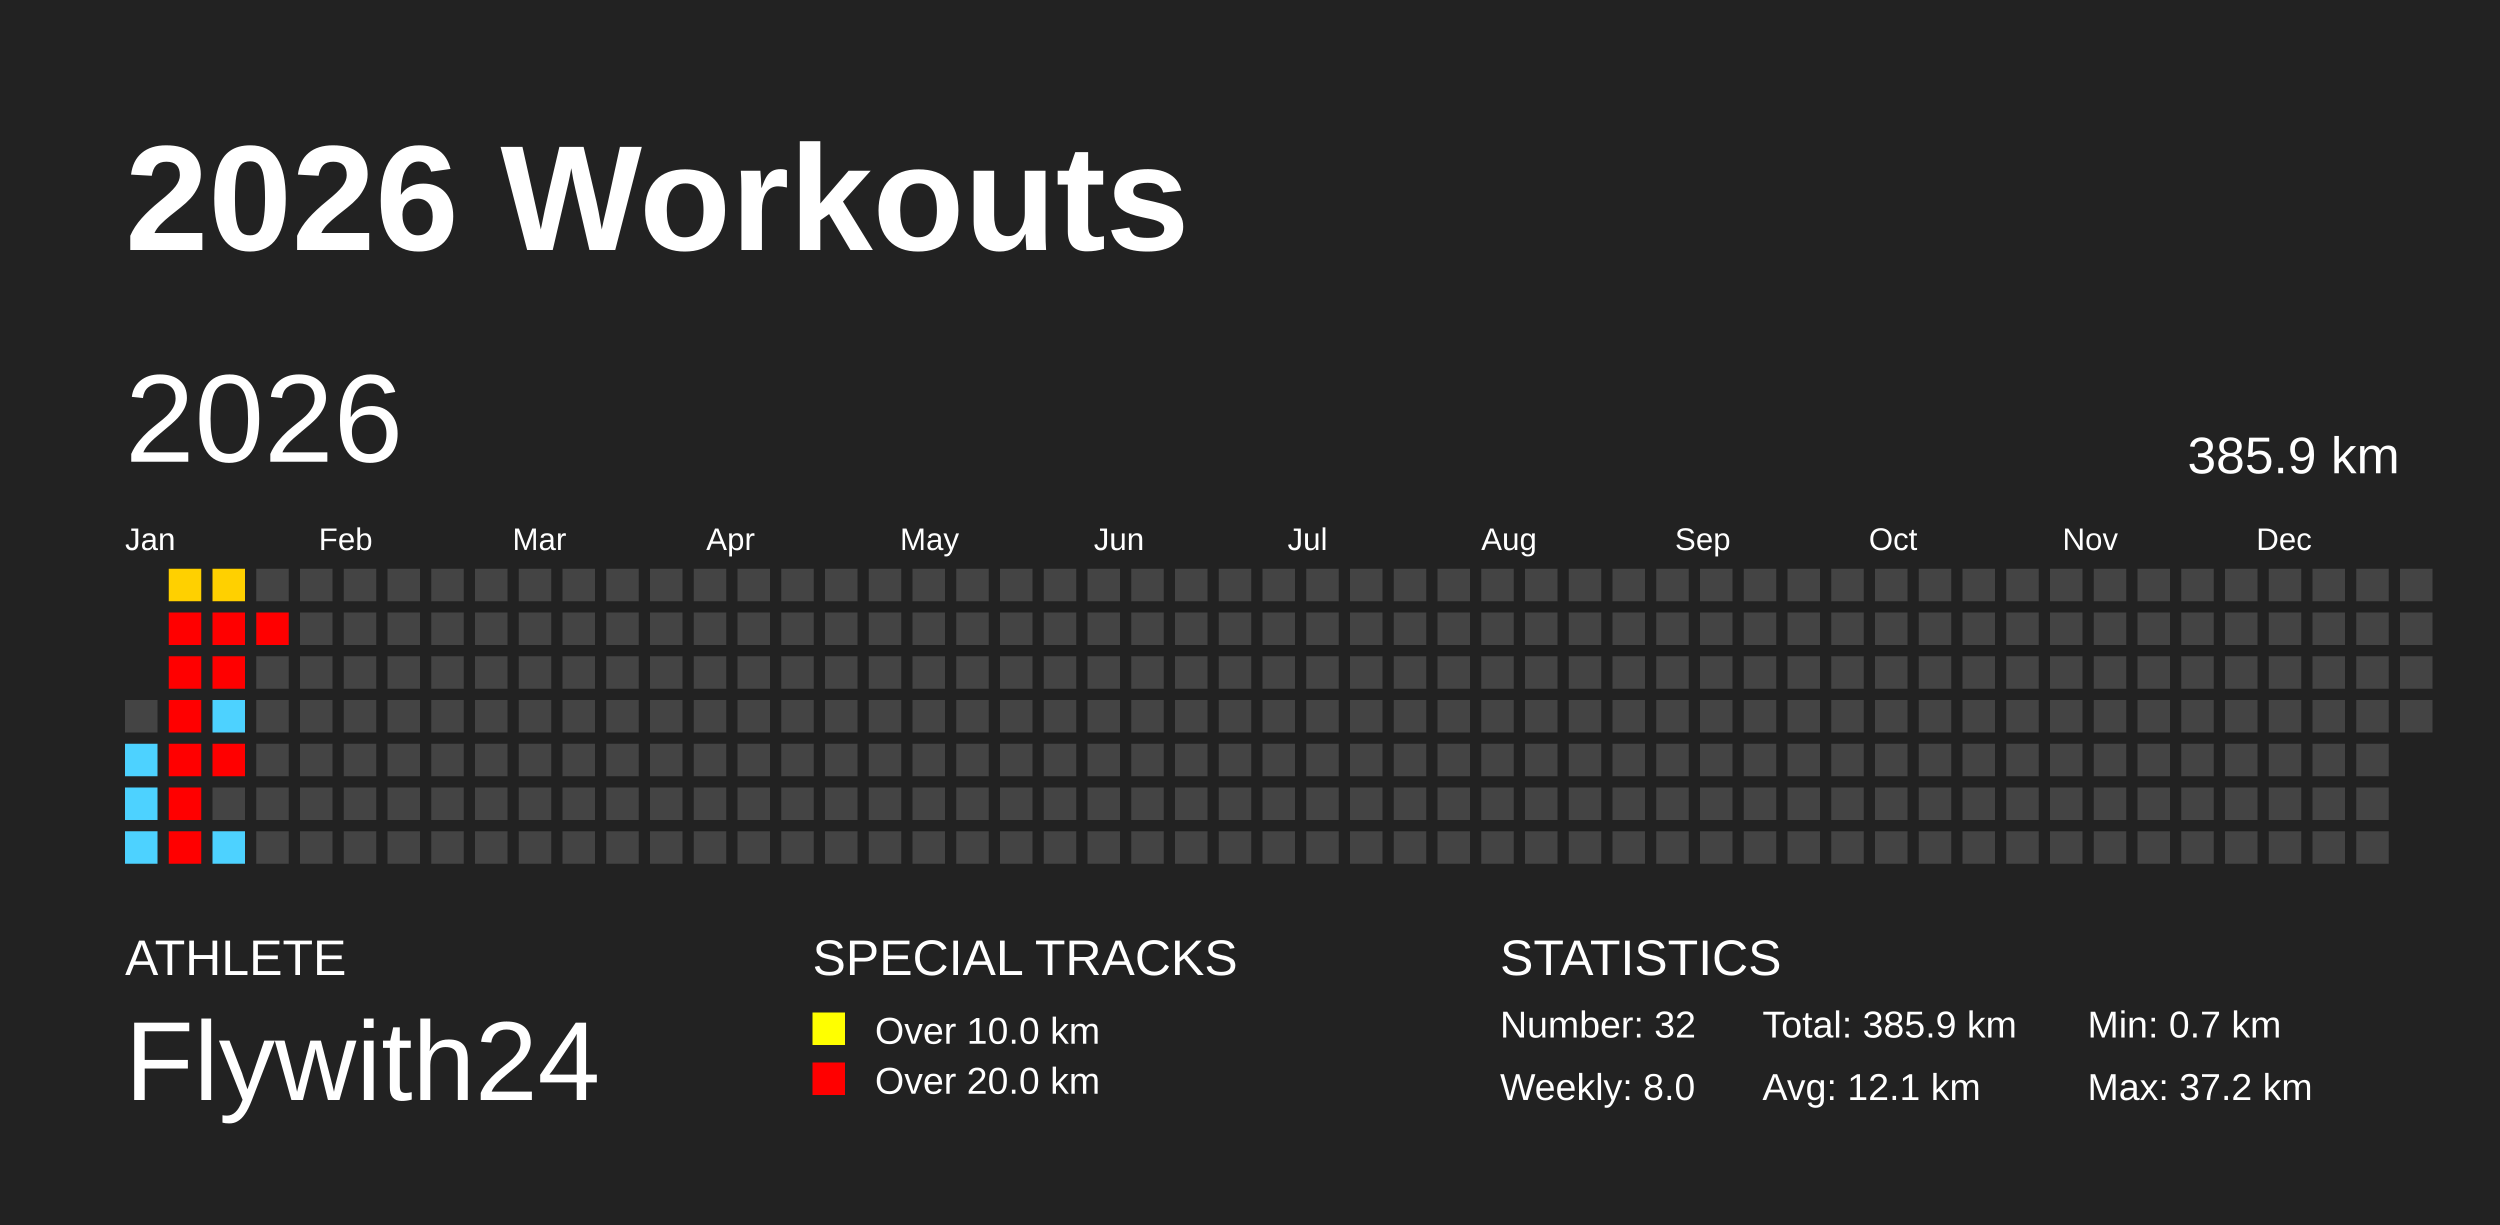
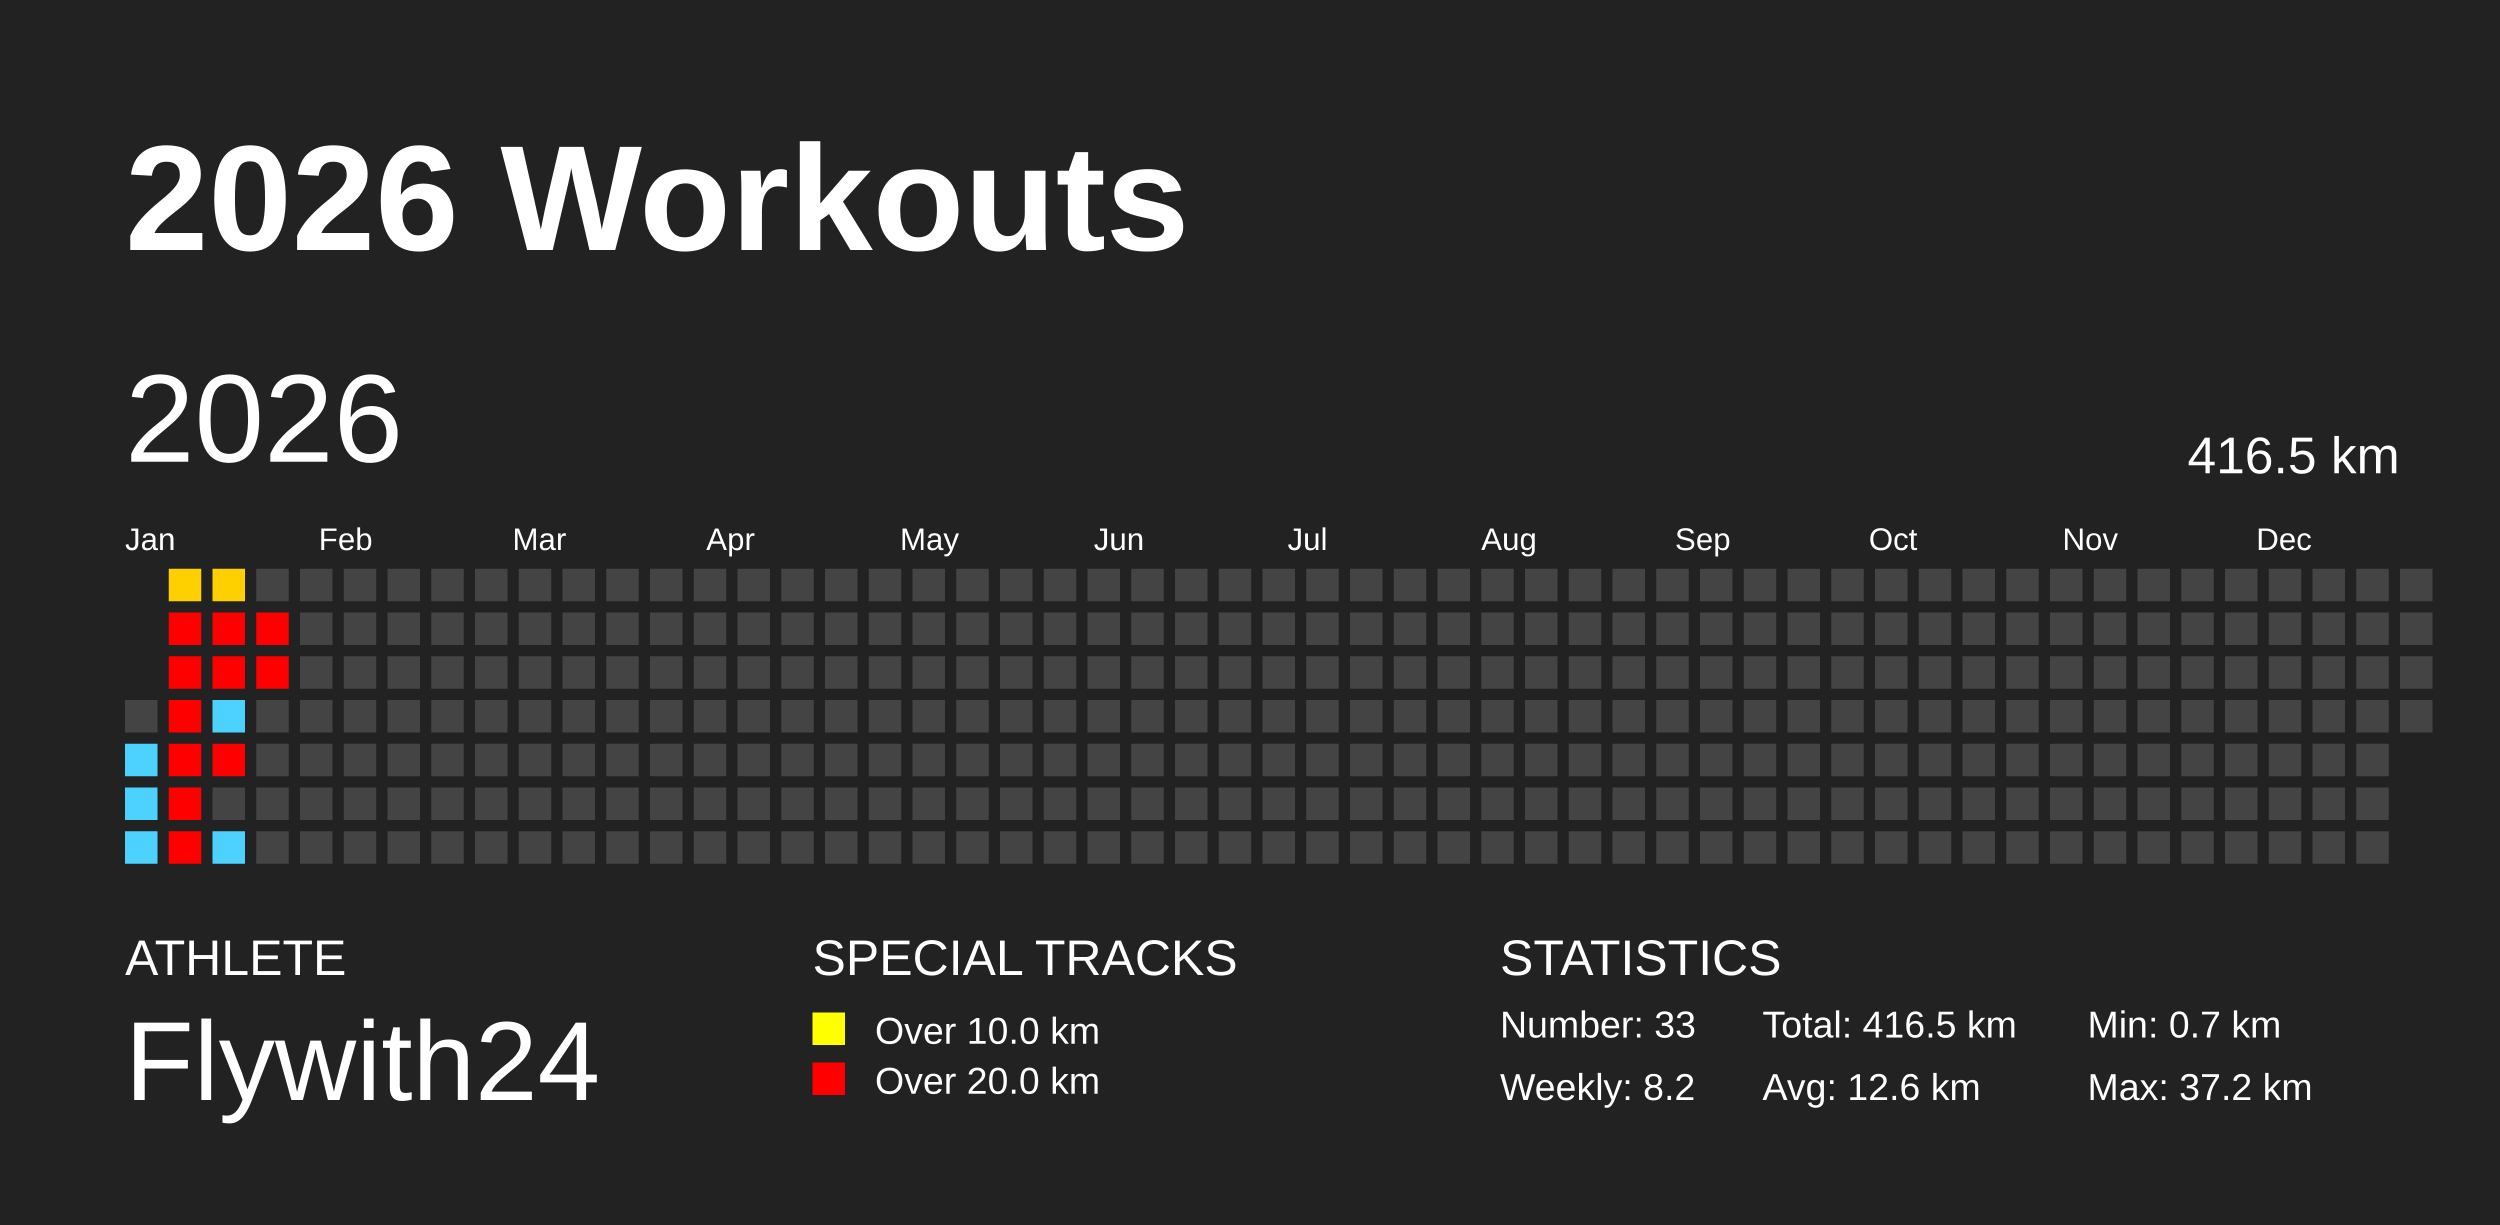
<svg xmlns="http://www.w3.org/2000/svg" baseProfile="full" height="98mm" version="1.1" viewBox="0,0,200,98" width="200mm">
  <defs />
  <rect fill="#222222" height="98" width="200" x="0" y="0" />
  <text fill="#FFFFFF" style="font-size:12px; font-family:Arial; font-weight:bold;" x="10" y="20">2026 Workouts</text>
  <text fill="#FFFFFF" style="font-size:4px; font-family:Arial" x="10" y="78">ATHLETE</text>
  <text fill="#FFFFFF" style="font-size:9px; font-family:Arial" x="10" y="88">Flywith24</text>
  <text fill="#FFFFFF" style="font-size:4px; font-family:Arial" x="65" y="78">SPECIAL TRACKS</text>
  <rect fill="yellow" height="2.6" width="2.6" x="65" y="81" />
  <text fill="#FFFFFF" style="font-size:3px; font-family:Arial" x="70" y="83.5">Over 10.0 km</text>
  <rect fill="red" height="2.6" width="2.6" x="65" y="85" />
  <text fill="#FFFFFF" style="font-size:3px; font-family:Arial" x="70" y="87.5">Over 20.0 km</text>
  <text fill="#FFFFFF" style="font-size:4px; font-family:Arial" x="120" y="78">STATISTICS</text>
-   <text fill="#FFFFFF" style="font-size:3px; font-family:Arial" x="120" y="83">Number: 32</text>
-   <text fill="#FFFFFF" style="font-size:3px; font-family:Arial" x="120" y="88">Weekly: 8.0</text>
-   <text fill="#FFFFFF" style="font-size:3px; font-family:Arial" x="141" y="83">Total: 385.9 km</text>
-   <text fill="#FFFFFF" style="font-size:3px; font-family:Arial" x="141" y="88">Avg: 12.1 km</text>
+   <text fill="#FFFFFF" style="font-size:3px; font-family:Arial" x="120" y="83">Number: 33</text>
+   <text fill="#FFFFFF" style="font-size:3px; font-family:Arial" x="120" y="88">Weekly: 8.2</text>
+   <text fill="#FFFFFF" style="font-size:3px; font-family:Arial" x="141" y="83">Total: 416.5 km</text>
+   <text fill="#FFFFFF" style="font-size:3px; font-family:Arial" x="141" y="88">Avg: 12.6 km</text>
  <text fill="#FFFFFF" style="font-size:3px; font-family:Arial" x="167" y="83">Min: 0.7 km</text>
  <text fill="#FFFFFF" style="font-size:3px; font-family:Arial" x="167" y="88">Max: 37.2 km</text>
  <text dominant-baseline="hanging" fill="#FFFFFF" style="font-size:10.0px; font-family:Arial;" x="10" y="30">2026</text>
-   <text dominant-baseline="hanging" fill="#FFFFFF" style="font-size:4.125px; font-family:Arial;" x="175" y="35">385.9 km</text>
+   <text dominant-baseline="hanging" fill="#FFFFFF" style="font-size:4.125px; font-family:Arial;" x="175" y="35">416.5 km</text>
  <text fill="#FFFFFF" style="font-size:2.5px; font-family:Arial" x="10.0" y="44">Jan</text>
  <text fill="#FFFFFF" style="font-size:2.5px; font-family:Arial" x="25.5" y="44">Feb</text>
  <text fill="#FFFFFF" style="font-size:2.5px; font-family:Arial" x="41.0" y="44">Mar</text>
  <text fill="#FFFFFF" style="font-size:2.5px; font-family:Arial" x="56.5" y="44">Apr</text>
  <text fill="#FFFFFF" style="font-size:2.5px; font-family:Arial" x="72.0" y="44">May</text>
  <text fill="#FFFFFF" style="font-size:2.5px; font-family:Arial" x="87.5" y="44">Jun</text>
  <text fill="#FFFFFF" style="font-size:2.5px; font-family:Arial" x="103.0" y="44">Jul</text>
  <text fill="#FFFFFF" style="font-size:2.5px; font-family:Arial" x="118.5" y="44">Aug</text>
  <text fill="#FFFFFF" style="font-size:2.5px; font-family:Arial" x="134.0" y="44">Sep</text>
  <text fill="#FFFFFF" style="font-size:2.5px; font-family:Arial" x="149.5" y="44">Oct</text>
  <text fill="#FFFFFF" style="font-size:2.5px; font-family:Arial" x="165.0" y="44">Nov</text>
  <text fill="#FFFFFF" style="font-size:2.5px; font-family:Arial" x="180.5" y="44">Dec</text>
  <rect fill="#444444" height="2.6" width="2.6" x="10.0" y="56.0" />
  <rect fill="#4dd2ff" height="2.6" width="2.6" x="10.0" y="59.5" />
  <rect fill="#4dd2ff" height="2.6" width="2.6" x="10.0" y="63.0" />
  <rect fill="#4dd2ff" height="2.6" width="2.6" x="10.0" y="66.5" />
  <rect fill="#ffd000" height="2.6" width="2.6" x="13.5" y="45.5" />
  <rect fill="red" height="2.6" width="2.6" x="13.5" y="49.0" />
  <rect fill="red" height="2.6" width="2.6" x="13.5" y="52.5" />
  <rect fill="red" height="2.6" width="2.6" x="13.5" y="56.0" />
  <rect fill="red" height="2.6" width="2.6" x="13.5" y="59.5" />
  <rect fill="red" height="2.6" width="2.6" x="13.5" y="63.0" />
  <rect fill="red" height="2.6" width="2.6" x="13.5" y="66.5" />
  <rect fill="#ffd000" height="2.6" width="2.6" x="17.0" y="45.5" />
  <rect fill="red" height="2.6" width="2.6" x="17.0" y="49.0" />
  <rect fill="red" height="2.6" width="2.6" x="17.0" y="52.5" />
  <rect fill="#4dd2ff" height="2.6" width="2.6" x="17.0" y="56.0" />
  <rect fill="red" height="2.6" width="2.6" x="17.0" y="59.5" />
  <rect fill="#444444" height="2.6" width="2.6" x="17.0" y="63.0" />
  <rect fill="#4dd2ff" height="2.6" width="2.6" x="17.0" y="66.5" />
  <rect fill="#444444" height="2.6" width="2.6" x="20.5" y="45.5" />
  <rect fill="red" height="2.6" width="2.6" x="20.5" y="49.0" />
-   <rect fill="#444444" height="2.6" width="2.6" x="20.5" y="52.5" />
+   <rect fill="red" height="2.6" width="2.6" x="20.5" y="52.5" />
  <rect fill="#444444" height="2.6" width="2.6" x="20.5" y="56.0" />
  <rect fill="#444444" height="2.6" width="2.6" x="20.5" y="59.5" />
  <rect fill="#444444" height="2.6" width="2.6" x="20.5" y="63.0" />
  <rect fill="#444444" height="2.6" width="2.6" x="20.5" y="66.5" />
  <rect fill="#444444" height="2.6" width="2.6" x="24.0" y="45.5" />
  <rect fill="#444444" height="2.6" width="2.6" x="24.0" y="49.0" />
  <rect fill="#444444" height="2.6" width="2.6" x="24.0" y="52.5" />
  <rect fill="#444444" height="2.6" width="2.6" x="24.0" y="56.0" />
  <rect fill="#444444" height="2.6" width="2.6" x="24.0" y="59.5" />
  <rect fill="#444444" height="2.6" width="2.6" x="24.0" y="63.0" />
  <rect fill="#444444" height="2.6" width="2.6" x="24.0" y="66.5" />
  <rect fill="#444444" height="2.6" width="2.6" x="27.5" y="45.5" />
  <rect fill="#444444" height="2.6" width="2.6" x="27.5" y="49.0" />
  <rect fill="#444444" height="2.6" width="2.6" x="27.5" y="52.5" />
  <rect fill="#444444" height="2.6" width="2.6" x="27.5" y="56.0" />
  <rect fill="#444444" height="2.6" width="2.6" x="27.5" y="59.5" />
  <rect fill="#444444" height="2.6" width="2.6" x="27.5" y="63.0" />
  <rect fill="#444444" height="2.6" width="2.6" x="27.5" y="66.5" />
  <rect fill="#444444" height="2.6" width="2.6" x="31.0" y="45.5" />
  <rect fill="#444444" height="2.6" width="2.6" x="31.0" y="49.0" />
  <rect fill="#444444" height="2.6" width="2.6" x="31.0" y="52.5" />
  <rect fill="#444444" height="2.6" width="2.6" x="31.0" y="56.0" />
  <rect fill="#444444" height="2.6" width="2.6" x="31.0" y="59.5" />
  <rect fill="#444444" height="2.6" width="2.6" x="31.0" y="63.0" />
  <rect fill="#444444" height="2.6" width="2.6" x="31.0" y="66.5" />
  <rect fill="#444444" height="2.6" width="2.6" x="34.5" y="45.5" />
  <rect fill="#444444" height="2.6" width="2.6" x="34.5" y="49.0" />
  <rect fill="#444444" height="2.6" width="2.6" x="34.5" y="52.5" />
  <rect fill="#444444" height="2.6" width="2.6" x="34.5" y="56.0" />
  <rect fill="#444444" height="2.6" width="2.6" x="34.5" y="59.5" />
  <rect fill="#444444" height="2.6" width="2.6" x="34.5" y="63.0" />
  <rect fill="#444444" height="2.6" width="2.6" x="34.5" y="66.5" />
  <rect fill="#444444" height="2.6" width="2.6" x="38.0" y="45.5" />
  <rect fill="#444444" height="2.6" width="2.6" x="38.0" y="49.0" />
  <rect fill="#444444" height="2.6" width="2.6" x="38.0" y="52.5" />
  <rect fill="#444444" height="2.6" width="2.6" x="38.0" y="56.0" />
  <rect fill="#444444" height="2.6" width="2.6" x="38.0" y="59.5" />
  <rect fill="#444444" height="2.6" width="2.6" x="38.0" y="63.0" />
  <rect fill="#444444" height="2.6" width="2.6" x="38.0" y="66.5" />
  <rect fill="#444444" height="2.6" width="2.6" x="41.5" y="45.5" />
  <rect fill="#444444" height="2.6" width="2.6" x="41.5" y="49.0" />
  <rect fill="#444444" height="2.6" width="2.6" x="41.5" y="52.5" />
  <rect fill="#444444" height="2.6" width="2.6" x="41.5" y="56.0" />
  <rect fill="#444444" height="2.6" width="2.6" x="41.5" y="59.5" />
  <rect fill="#444444" height="2.6" width="2.6" x="41.5" y="63.0" />
  <rect fill="#444444" height="2.6" width="2.6" x="41.5" y="66.5" />
  <rect fill="#444444" height="2.6" width="2.6" x="45.0" y="45.5" />
  <rect fill="#444444" height="2.6" width="2.6" x="45.0" y="49.0" />
  <rect fill="#444444" height="2.6" width="2.6" x="45.0" y="52.5" />
  <rect fill="#444444" height="2.6" width="2.6" x="45.0" y="56.0" />
  <rect fill="#444444" height="2.6" width="2.6" x="45.0" y="59.5" />
  <rect fill="#444444" height="2.6" width="2.6" x="45.0" y="63.0" />
  <rect fill="#444444" height="2.6" width="2.6" x="45.0" y="66.5" />
  <rect fill="#444444" height="2.6" width="2.6" x="48.5" y="45.5" />
  <rect fill="#444444" height="2.6" width="2.6" x="48.5" y="49.0" />
  <rect fill="#444444" height="2.6" width="2.6" x="48.5" y="52.5" />
  <rect fill="#444444" height="2.6" width="2.6" x="48.5" y="56.0" />
  <rect fill="#444444" height="2.6" width="2.6" x="48.5" y="59.5" />
  <rect fill="#444444" height="2.6" width="2.6" x="48.5" y="63.0" />
  <rect fill="#444444" height="2.6" width="2.6" x="48.5" y="66.5" />
  <rect fill="#444444" height="2.6" width="2.6" x="52.0" y="45.5" />
  <rect fill="#444444" height="2.6" width="2.6" x="52.0" y="49.0" />
  <rect fill="#444444" height="2.6" width="2.6" x="52.0" y="52.5" />
  <rect fill="#444444" height="2.6" width="2.6" x="52.0" y="56.0" />
  <rect fill="#444444" height="2.6" width="2.6" x="52.0" y="59.5" />
  <rect fill="#444444" height="2.6" width="2.6" x="52.0" y="63.0" />
  <rect fill="#444444" height="2.6" width="2.6" x="52.0" y="66.5" />
  <rect fill="#444444" height="2.6" width="2.6" x="55.5" y="45.5" />
  <rect fill="#444444" height="2.6" width="2.6" x="55.5" y="49.0" />
  <rect fill="#444444" height="2.6" width="2.6" x="55.5" y="52.5" />
  <rect fill="#444444" height="2.6" width="2.6" x="55.5" y="56.0" />
  <rect fill="#444444" height="2.6" width="2.6" x="55.5" y="59.5" />
  <rect fill="#444444" height="2.6" width="2.6" x="55.5" y="63.0" />
  <rect fill="#444444" height="2.6" width="2.6" x="55.5" y="66.5" />
  <rect fill="#444444" height="2.6" width="2.6" x="59.0" y="45.5" />
  <rect fill="#444444" height="2.6" width="2.6" x="59.0" y="49.0" />
  <rect fill="#444444" height="2.6" width="2.6" x="59.0" y="52.5" />
  <rect fill="#444444" height="2.6" width="2.6" x="59.0" y="56.0" />
  <rect fill="#444444" height="2.6" width="2.6" x="59.0" y="59.5" />
  <rect fill="#444444" height="2.6" width="2.6" x="59.0" y="63.0" />
  <rect fill="#444444" height="2.6" width="2.6" x="59.0" y="66.5" />
  <rect fill="#444444" height="2.6" width="2.6" x="62.5" y="45.5" />
  <rect fill="#444444" height="2.6" width="2.6" x="62.5" y="49.0" />
  <rect fill="#444444" height="2.6" width="2.6" x="62.5" y="52.5" />
  <rect fill="#444444" height="2.6" width="2.6" x="62.5" y="56.0" />
  <rect fill="#444444" height="2.6" width="2.6" x="62.5" y="59.5" />
  <rect fill="#444444" height="2.6" width="2.6" x="62.5" y="63.0" />
  <rect fill="#444444" height="2.6" width="2.6" x="62.5" y="66.5" />
  <rect fill="#444444" height="2.6" width="2.6" x="66.0" y="45.5" />
  <rect fill="#444444" height="2.6" width="2.6" x="66.0" y="49.0" />
  <rect fill="#444444" height="2.6" width="2.6" x="66.0" y="52.5" />
  <rect fill="#444444" height="2.6" width="2.6" x="66.0" y="56.0" />
  <rect fill="#444444" height="2.6" width="2.6" x="66.0" y="59.5" />
  <rect fill="#444444" height="2.6" width="2.6" x="66.0" y="63.0" />
  <rect fill="#444444" height="2.6" width="2.6" x="66.0" y="66.5" />
  <rect fill="#444444" height="2.6" width="2.6" x="69.5" y="45.5" />
  <rect fill="#444444" height="2.6" width="2.6" x="69.5" y="49.0" />
  <rect fill="#444444" height="2.6" width="2.6" x="69.5" y="52.5" />
  <rect fill="#444444" height="2.6" width="2.6" x="69.5" y="56.0" />
  <rect fill="#444444" height="2.6" width="2.6" x="69.5" y="59.5" />
  <rect fill="#444444" height="2.6" width="2.6" x="69.5" y="63.0" />
  <rect fill="#444444" height="2.6" width="2.6" x="69.5" y="66.5" />
  <rect fill="#444444" height="2.6" width="2.6" x="73.0" y="45.5" />
  <rect fill="#444444" height="2.6" width="2.6" x="73.0" y="49.0" />
  <rect fill="#444444" height="2.6" width="2.6" x="73.0" y="52.5" />
  <rect fill="#444444" height="2.6" width="2.6" x="73.0" y="56.0" />
  <rect fill="#444444" height="2.6" width="2.6" x="73.0" y="59.5" />
  <rect fill="#444444" height="2.6" width="2.6" x="73.0" y="63.0" />
  <rect fill="#444444" height="2.6" width="2.6" x="73.0" y="66.5" />
  <rect fill="#444444" height="2.6" width="2.6" x="76.5" y="45.5" />
  <rect fill="#444444" height="2.6" width="2.6" x="76.5" y="49.0" />
  <rect fill="#444444" height="2.6" width="2.6" x="76.5" y="52.5" />
  <rect fill="#444444" height="2.6" width="2.6" x="76.5" y="56.0" />
  <rect fill="#444444" height="2.6" width="2.6" x="76.5" y="59.5" />
  <rect fill="#444444" height="2.6" width="2.6" x="76.5" y="63.0" />
  <rect fill="#444444" height="2.6" width="2.6" x="76.5" y="66.5" />
  <rect fill="#444444" height="2.6" width="2.6" x="80.0" y="45.5" />
  <rect fill="#444444" height="2.6" width="2.6" x="80.0" y="49.0" />
  <rect fill="#444444" height="2.6" width="2.6" x="80.0" y="52.5" />
  <rect fill="#444444" height="2.6" width="2.6" x="80.0" y="56.0" />
  <rect fill="#444444" height="2.6" width="2.6" x="80.0" y="59.5" />
  <rect fill="#444444" height="2.6" width="2.6" x="80.0" y="63.0" />
  <rect fill="#444444" height="2.6" width="2.6" x="80.0" y="66.5" />
  <rect fill="#444444" height="2.6" width="2.6" x="83.5" y="45.5" />
  <rect fill="#444444" height="2.6" width="2.6" x="83.5" y="49.0" />
  <rect fill="#444444" height="2.6" width="2.6" x="83.5" y="52.5" />
  <rect fill="#444444" height="2.6" width="2.6" x="83.5" y="56.0" />
  <rect fill="#444444" height="2.6" width="2.6" x="83.5" y="59.5" />
  <rect fill="#444444" height="2.6" width="2.6" x="83.5" y="63.0" />
  <rect fill="#444444" height="2.6" width="2.6" x="83.5" y="66.5" />
  <rect fill="#444444" height="2.6" width="2.6" x="87.0" y="45.5" />
  <rect fill="#444444" height="2.6" width="2.6" x="87.0" y="49.0" />
  <rect fill="#444444" height="2.6" width="2.6" x="87.0" y="52.5" />
  <rect fill="#444444" height="2.6" width="2.6" x="87.0" y="56.0" />
  <rect fill="#444444" height="2.6" width="2.6" x="87.0" y="59.5" />
  <rect fill="#444444" height="2.6" width="2.6" x="87.0" y="63.0" />
  <rect fill="#444444" height="2.6" width="2.6" x="87.0" y="66.5" />
  <rect fill="#444444" height="2.6" width="2.6" x="90.5" y="45.5" />
  <rect fill="#444444" height="2.6" width="2.6" x="90.5" y="49.0" />
  <rect fill="#444444" height="2.6" width="2.6" x="90.5" y="52.5" />
  <rect fill="#444444" height="2.6" width="2.6" x="90.5" y="56.0" />
  <rect fill="#444444" height="2.6" width="2.6" x="90.5" y="59.5" />
  <rect fill="#444444" height="2.6" width="2.6" x="90.5" y="63.0" />
  <rect fill="#444444" height="2.6" width="2.6" x="90.5" y="66.5" />
  <rect fill="#444444" height="2.6" width="2.6" x="94.0" y="45.5" />
  <rect fill="#444444" height="2.6" width="2.6" x="94.0" y="49.0" />
  <rect fill="#444444" height="2.6" width="2.6" x="94.0" y="52.5" />
  <rect fill="#444444" height="2.6" width="2.6" x="94.0" y="56.0" />
  <rect fill="#444444" height="2.6" width="2.6" x="94.0" y="59.5" />
  <rect fill="#444444" height="2.6" width="2.6" x="94.0" y="63.0" />
  <rect fill="#444444" height="2.6" width="2.6" x="94.0" y="66.5" />
  <rect fill="#444444" height="2.6" width="2.6" x="97.5" y="45.5" />
  <rect fill="#444444" height="2.6" width="2.6" x="97.5" y="49.0" />
  <rect fill="#444444" height="2.6" width="2.6" x="97.5" y="52.5" />
  <rect fill="#444444" height="2.6" width="2.6" x="97.5" y="56.0" />
  <rect fill="#444444" height="2.6" width="2.6" x="97.5" y="59.5" />
  <rect fill="#444444" height="2.6" width="2.6" x="97.5" y="63.0" />
  <rect fill="#444444" height="2.6" width="2.6" x="97.5" y="66.5" />
  <rect fill="#444444" height="2.6" width="2.6" x="101.0" y="45.5" />
  <rect fill="#444444" height="2.6" width="2.6" x="101.0" y="49.0" />
  <rect fill="#444444" height="2.6" width="2.6" x="101.0" y="52.5" />
  <rect fill="#444444" height="2.6" width="2.6" x="101.0" y="56.0" />
  <rect fill="#444444" height="2.6" width="2.6" x="101.0" y="59.5" />
  <rect fill="#444444" height="2.6" width="2.6" x="101.0" y="63.0" />
  <rect fill="#444444" height="2.6" width="2.6" x="101.0" y="66.5" />
  <rect fill="#444444" height="2.6" width="2.6" x="104.5" y="45.5" />
  <rect fill="#444444" height="2.6" width="2.6" x="104.5" y="49.0" />
  <rect fill="#444444" height="2.6" width="2.6" x="104.5" y="52.5" />
  <rect fill="#444444" height="2.6" width="2.6" x="104.5" y="56.0" />
  <rect fill="#444444" height="2.6" width="2.6" x="104.5" y="59.5" />
  <rect fill="#444444" height="2.6" width="2.6" x="104.5" y="63.0" />
  <rect fill="#444444" height="2.6" width="2.6" x="104.5" y="66.5" />
  <rect fill="#444444" height="2.6" width="2.6" x="108.0" y="45.5" />
  <rect fill="#444444" height="2.6" width="2.6" x="108.0" y="49.0" />
  <rect fill="#444444" height="2.6" width="2.6" x="108.0" y="52.5" />
  <rect fill="#444444" height="2.6" width="2.6" x="108.0" y="56.0" />
  <rect fill="#444444" height="2.6" width="2.6" x="108.0" y="59.5" />
  <rect fill="#444444" height="2.6" width="2.6" x="108.0" y="63.0" />
  <rect fill="#444444" height="2.6" width="2.6" x="108.0" y="66.5" />
  <rect fill="#444444" height="2.6" width="2.6" x="111.5" y="45.5" />
  <rect fill="#444444" height="2.6" width="2.6" x="111.5" y="49.0" />
  <rect fill="#444444" height="2.6" width="2.6" x="111.5" y="52.5" />
  <rect fill="#444444" height="2.6" width="2.6" x="111.5" y="56.0" />
  <rect fill="#444444" height="2.6" width="2.6" x="111.5" y="59.5" />
  <rect fill="#444444" height="2.6" width="2.6" x="111.5" y="63.0" />
  <rect fill="#444444" height="2.6" width="2.6" x="111.5" y="66.5" />
  <rect fill="#444444" height="2.6" width="2.6" x="115.0" y="45.5" />
  <rect fill="#444444" height="2.6" width="2.6" x="115.0" y="49.0" />
  <rect fill="#444444" height="2.6" width="2.6" x="115.0" y="52.5" />
  <rect fill="#444444" height="2.6" width="2.6" x="115.0" y="56.0" />
  <rect fill="#444444" height="2.6" width="2.6" x="115.0" y="59.5" />
  <rect fill="#444444" height="2.6" width="2.6" x="115.0" y="63.0" />
  <rect fill="#444444" height="2.6" width="2.6" x="115.0" y="66.5" />
  <rect fill="#444444" height="2.6" width="2.6" x="118.5" y="45.5" />
  <rect fill="#444444" height="2.6" width="2.6" x="118.5" y="49.0" />
  <rect fill="#444444" height="2.6" width="2.6" x="118.5" y="52.5" />
  <rect fill="#444444" height="2.6" width="2.6" x="118.5" y="56.0" />
  <rect fill="#444444" height="2.6" width="2.6" x="118.5" y="59.5" />
  <rect fill="#444444" height="2.6" width="2.6" x="118.5" y="63.0" />
  <rect fill="#444444" height="2.6" width="2.6" x="118.5" y="66.5" />
  <rect fill="#444444" height="2.6" width="2.6" x="122.0" y="45.5" />
  <rect fill="#444444" height="2.6" width="2.6" x="122.0" y="49.0" />
  <rect fill="#444444" height="2.6" width="2.6" x="122.0" y="52.5" />
  <rect fill="#444444" height="2.6" width="2.6" x="122.0" y="56.0" />
  <rect fill="#444444" height="2.6" width="2.6" x="122.0" y="59.5" />
  <rect fill="#444444" height="2.6" width="2.6" x="122.0" y="63.0" />
  <rect fill="#444444" height="2.6" width="2.6" x="122.0" y="66.5" />
  <rect fill="#444444" height="2.6" width="2.6" x="125.5" y="45.5" />
  <rect fill="#444444" height="2.6" width="2.6" x="125.5" y="49.0" />
  <rect fill="#444444" height="2.6" width="2.6" x="125.5" y="52.5" />
  <rect fill="#444444" height="2.6" width="2.6" x="125.5" y="56.0" />
  <rect fill="#444444" height="2.6" width="2.6" x="125.5" y="59.5" />
  <rect fill="#444444" height="2.6" width="2.6" x="125.5" y="63.0" />
  <rect fill="#444444" height="2.6" width="2.6" x="125.5" y="66.5" />
  <rect fill="#444444" height="2.6" width="2.6" x="129.0" y="45.5" />
  <rect fill="#444444" height="2.6" width="2.6" x="129.0" y="49.0" />
  <rect fill="#444444" height="2.6" width="2.6" x="129.0" y="52.5" />
  <rect fill="#444444" height="2.6" width="2.6" x="129.0" y="56.0" />
  <rect fill="#444444" height="2.6" width="2.6" x="129.0" y="59.5" />
  <rect fill="#444444" height="2.6" width="2.6" x="129.0" y="63.0" />
  <rect fill="#444444" height="2.6" width="2.6" x="129.0" y="66.5" />
  <rect fill="#444444" height="2.6" width="2.6" x="132.5" y="45.5" />
  <rect fill="#444444" height="2.6" width="2.6" x="132.5" y="49.0" />
  <rect fill="#444444" height="2.6" width="2.6" x="132.5" y="52.5" />
  <rect fill="#444444" height="2.6" width="2.6" x="132.5" y="56.0" />
  <rect fill="#444444" height="2.6" width="2.6" x="132.5" y="59.5" />
  <rect fill="#444444" height="2.6" width="2.6" x="132.5" y="63.0" />
  <rect fill="#444444" height="2.6" width="2.6" x="132.5" y="66.5" />
  <rect fill="#444444" height="2.6" width="2.6" x="136.0" y="45.5" />
  <rect fill="#444444" height="2.6" width="2.6" x="136.0" y="49.0" />
  <rect fill="#444444" height="2.6" width="2.6" x="136.0" y="52.5" />
  <rect fill="#444444" height="2.6" width="2.6" x="136.0" y="56.0" />
  <rect fill="#444444" height="2.6" width="2.6" x="136.0" y="59.5" />
  <rect fill="#444444" height="2.6" width="2.6" x="136.0" y="63.0" />
  <rect fill="#444444" height="2.6" width="2.6" x="136.0" y="66.5" />
  <rect fill="#444444" height="2.6" width="2.6" x="139.5" y="45.5" />
  <rect fill="#444444" height="2.6" width="2.6" x="139.5" y="49.0" />
  <rect fill="#444444" height="2.6" width="2.6" x="139.5" y="52.5" />
  <rect fill="#444444" height="2.6" width="2.6" x="139.5" y="56.0" />
  <rect fill="#444444" height="2.6" width="2.6" x="139.5" y="59.5" />
  <rect fill="#444444" height="2.6" width="2.6" x="139.5" y="63.0" />
  <rect fill="#444444" height="2.6" width="2.6" x="139.5" y="66.5" />
  <rect fill="#444444" height="2.6" width="2.6" x="143.0" y="45.5" />
  <rect fill="#444444" height="2.6" width="2.6" x="143.0" y="49.0" />
  <rect fill="#444444" height="2.6" width="2.6" x="143.0" y="52.5" />
  <rect fill="#444444" height="2.6" width="2.6" x="143.0" y="56.0" />
  <rect fill="#444444" height="2.6" width="2.6" x="143.0" y="59.5" />
  <rect fill="#444444" height="2.6" width="2.6" x="143.0" y="63.0" />
  <rect fill="#444444" height="2.6" width="2.6" x="143.0" y="66.5" />
  <rect fill="#444444" height="2.6" width="2.6" x="146.5" y="45.5" />
  <rect fill="#444444" height="2.6" width="2.6" x="146.5" y="49.0" />
  <rect fill="#444444" height="2.6" width="2.6" x="146.5" y="52.5" />
  <rect fill="#444444" height="2.6" width="2.6" x="146.5" y="56.0" />
  <rect fill="#444444" height="2.6" width="2.6" x="146.5" y="59.5" />
  <rect fill="#444444" height="2.6" width="2.6" x="146.5" y="63.0" />
  <rect fill="#444444" height="2.6" width="2.6" x="146.5" y="66.5" />
  <rect fill="#444444" height="2.6" width="2.6" x="150.0" y="45.5" />
  <rect fill="#444444" height="2.6" width="2.6" x="150.0" y="49.0" />
  <rect fill="#444444" height="2.6" width="2.6" x="150.0" y="52.5" />
  <rect fill="#444444" height="2.6" width="2.6" x="150.0" y="56.0" />
  <rect fill="#444444" height="2.6" width="2.6" x="150.0" y="59.5" />
  <rect fill="#444444" height="2.6" width="2.6" x="150.0" y="63.0" />
  <rect fill="#444444" height="2.6" width="2.6" x="150.0" y="66.5" />
  <rect fill="#444444" height="2.6" width="2.6" x="153.5" y="45.5" />
  <rect fill="#444444" height="2.6" width="2.6" x="153.5" y="49.0" />
  <rect fill="#444444" height="2.6" width="2.6" x="153.5" y="52.5" />
  <rect fill="#444444" height="2.6" width="2.6" x="153.5" y="56.0" />
  <rect fill="#444444" height="2.6" width="2.6" x="153.5" y="59.5" />
  <rect fill="#444444" height="2.6" width="2.6" x="153.5" y="63.0" />
  <rect fill="#444444" height="2.6" width="2.6" x="153.5" y="66.5" />
  <rect fill="#444444" height="2.6" width="2.6" x="157.0" y="45.5" />
  <rect fill="#444444" height="2.6" width="2.6" x="157.0" y="49.0" />
  <rect fill="#444444" height="2.6" width="2.6" x="157.0" y="52.5" />
  <rect fill="#444444" height="2.6" width="2.6" x="157.0" y="56.0" />
  <rect fill="#444444" height="2.6" width="2.6" x="157.0" y="59.5" />
  <rect fill="#444444" height="2.6" width="2.6" x="157.0" y="63.0" />
  <rect fill="#444444" height="2.6" width="2.6" x="157.0" y="66.5" />
  <rect fill="#444444" height="2.6" width="2.6" x="160.5" y="45.5" />
  <rect fill="#444444" height="2.6" width="2.6" x="160.5" y="49.0" />
  <rect fill="#444444" height="2.6" width="2.6" x="160.5" y="52.5" />
  <rect fill="#444444" height="2.6" width="2.6" x="160.5" y="56.0" />
  <rect fill="#444444" height="2.6" width="2.6" x="160.5" y="59.5" />
  <rect fill="#444444" height="2.6" width="2.6" x="160.5" y="63.0" />
  <rect fill="#444444" height="2.6" width="2.6" x="160.5" y="66.5" />
  <rect fill="#444444" height="2.6" width="2.6" x="164.0" y="45.5" />
  <rect fill="#444444" height="2.6" width="2.6" x="164.0" y="49.0" />
  <rect fill="#444444" height="2.6" width="2.6" x="164.0" y="52.5" />
  <rect fill="#444444" height="2.6" width="2.6" x="164.0" y="56.0" />
  <rect fill="#444444" height="2.6" width="2.6" x="164.0" y="59.5" />
  <rect fill="#444444" height="2.6" width="2.6" x="164.0" y="63.0" />
  <rect fill="#444444" height="2.6" width="2.6" x="164.0" y="66.5" />
  <rect fill="#444444" height="2.6" width="2.6" x="167.5" y="45.5" />
  <rect fill="#444444" height="2.6" width="2.6" x="167.5" y="49.0" />
  <rect fill="#444444" height="2.6" width="2.6" x="167.5" y="52.5" />
  <rect fill="#444444" height="2.6" width="2.6" x="167.5" y="56.0" />
  <rect fill="#444444" height="2.6" width="2.6" x="167.5" y="59.5" />
  <rect fill="#444444" height="2.6" width="2.6" x="167.5" y="63.0" />
  <rect fill="#444444" height="2.6" width="2.6" x="167.5" y="66.5" />
  <rect fill="#444444" height="2.6" width="2.6" x="171.0" y="45.5" />
  <rect fill="#444444" height="2.6" width="2.6" x="171.0" y="49.0" />
  <rect fill="#444444" height="2.6" width="2.6" x="171.0" y="52.5" />
  <rect fill="#444444" height="2.6" width="2.6" x="171.0" y="56.0" />
  <rect fill="#444444" height="2.6" width="2.6" x="171.0" y="59.5" />
  <rect fill="#444444" height="2.6" width="2.6" x="171.0" y="63.0" />
  <rect fill="#444444" height="2.6" width="2.6" x="171.0" y="66.5" />
  <rect fill="#444444" height="2.6" width="2.6" x="174.5" y="45.5" />
  <rect fill="#444444" height="2.6" width="2.6" x="174.5" y="49.0" />
  <rect fill="#444444" height="2.6" width="2.6" x="174.5" y="52.5" />
  <rect fill="#444444" height="2.6" width="2.6" x="174.5" y="56.0" />
  <rect fill="#444444" height="2.6" width="2.6" x="174.5" y="59.5" />
  <rect fill="#444444" height="2.6" width="2.6" x="174.5" y="63.0" />
  <rect fill="#444444" height="2.6" width="2.6" x="174.5" y="66.5" />
  <rect fill="#444444" height="2.6" width="2.6" x="178.0" y="45.5" />
  <rect fill="#444444" height="2.6" width="2.6" x="178.0" y="49.0" />
  <rect fill="#444444" height="2.6" width="2.6" x="178.0" y="52.5" />
  <rect fill="#444444" height="2.6" width="2.6" x="178.0" y="56.0" />
  <rect fill="#444444" height="2.6" width="2.6" x="178.0" y="59.5" />
  <rect fill="#444444" height="2.6" width="2.6" x="178.0" y="63.0" />
  <rect fill="#444444" height="2.6" width="2.6" x="178.0" y="66.5" />
  <rect fill="#444444" height="2.6" width="2.6" x="181.5" y="45.5" />
  <rect fill="#444444" height="2.6" width="2.6" x="181.5" y="49.0" />
  <rect fill="#444444" height="2.6" width="2.6" x="181.5" y="52.5" />
  <rect fill="#444444" height="2.6" width="2.6" x="181.5" y="56.0" />
  <rect fill="#444444" height="2.6" width="2.6" x="181.5" y="59.5" />
  <rect fill="#444444" height="2.6" width="2.6" x="181.5" y="63.0" />
  <rect fill="#444444" height="2.6" width="2.6" x="181.5" y="66.5" />
  <rect fill="#444444" height="2.6" width="2.6" x="185.0" y="45.5" />
  <rect fill="#444444" height="2.6" width="2.6" x="185.0" y="49.0" />
  <rect fill="#444444" height="2.6" width="2.6" x="185.0" y="52.5" />
  <rect fill="#444444" height="2.6" width="2.6" x="185.0" y="56.0" />
  <rect fill="#444444" height="2.6" width="2.6" x="185.0" y="59.5" />
  <rect fill="#444444" height="2.6" width="2.6" x="185.0" y="63.0" />
  <rect fill="#444444" height="2.6" width="2.6" x="185.0" y="66.5" />
  <rect fill="#444444" height="2.6" width="2.6" x="188.5" y="45.5" />
  <rect fill="#444444" height="2.6" width="2.6" x="188.5" y="49.0" />
  <rect fill="#444444" height="2.6" width="2.6" x="188.5" y="52.5" />
  <rect fill="#444444" height="2.6" width="2.6" x="188.5" y="56.0" />
  <rect fill="#444444" height="2.6" width="2.6" x="188.5" y="59.5" />
  <rect fill="#444444" height="2.6" width="2.6" x="188.5" y="63.0" />
  <rect fill="#444444" height="2.6" width="2.6" x="188.5" y="66.5" />
  <rect fill="#444444" height="2.6" width="2.6" x="192.0" y="45.5" />
  <rect fill="#444444" height="2.6" width="2.6" x="192.0" y="49.0" />
  <rect fill="#444444" height="2.6" width="2.6" x="192.0" y="52.5" />
  <rect fill="#444444" height="2.6" width="2.6" x="192.0" y="56.0" />
</svg>
